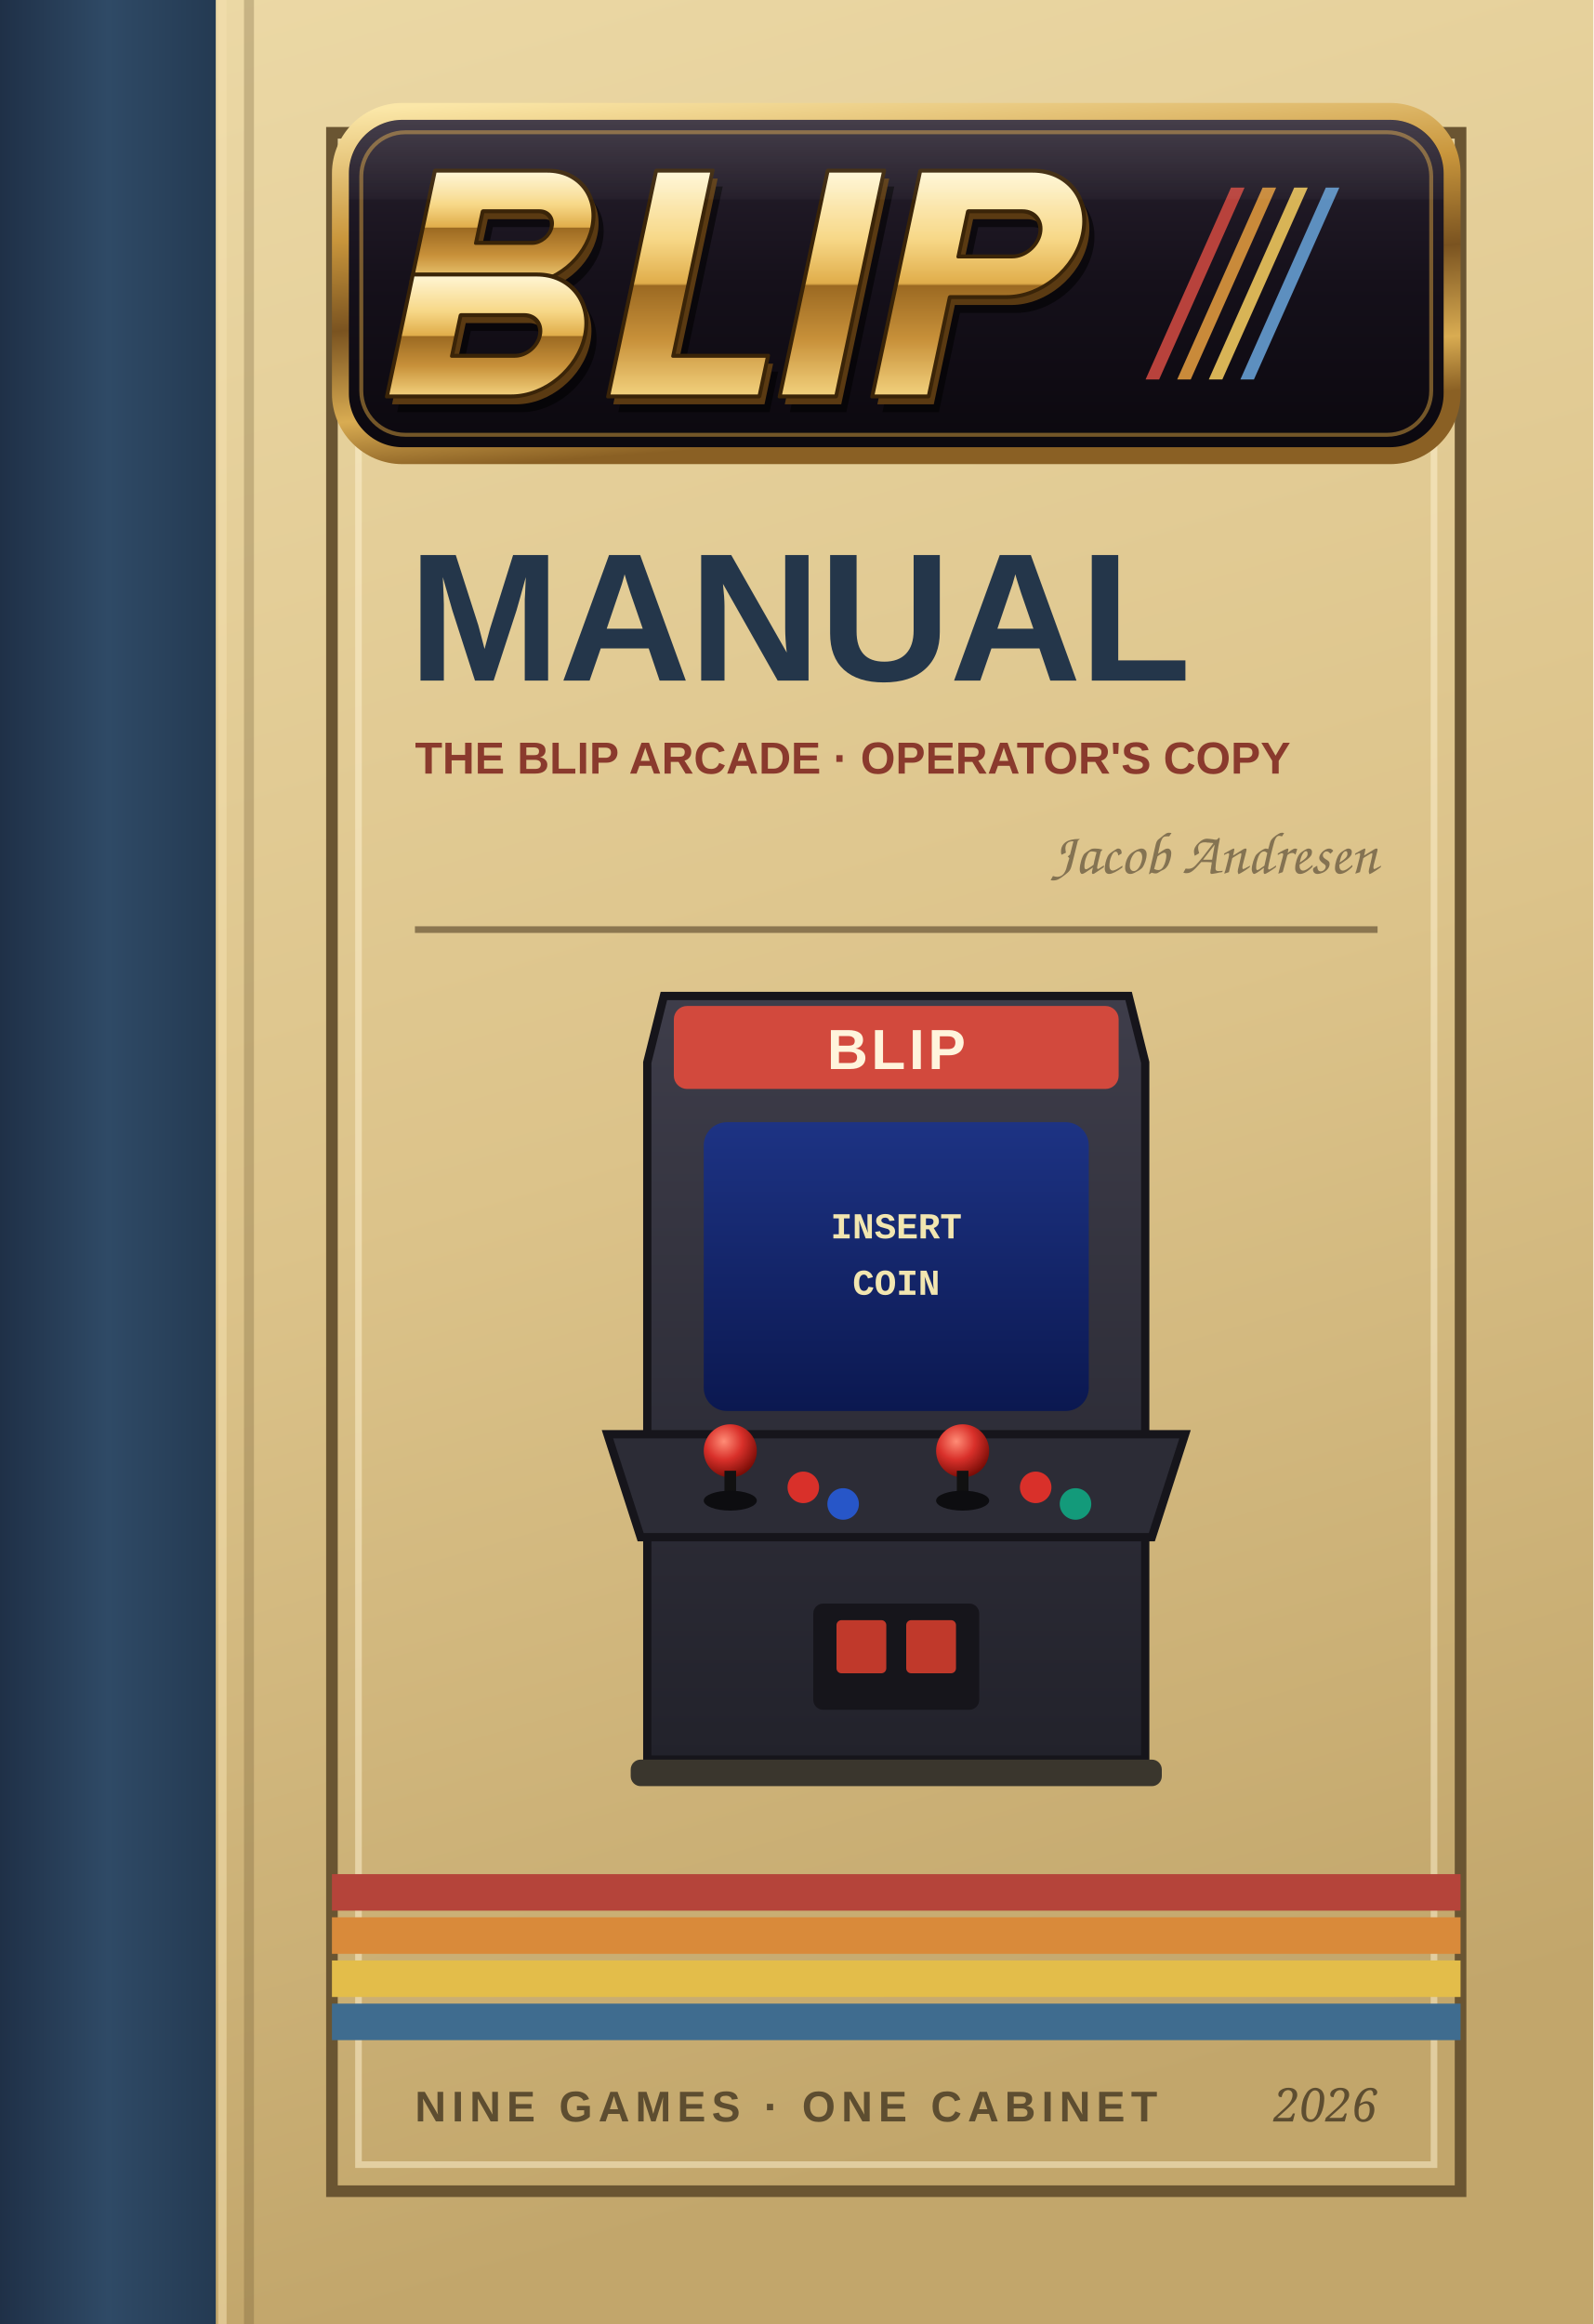
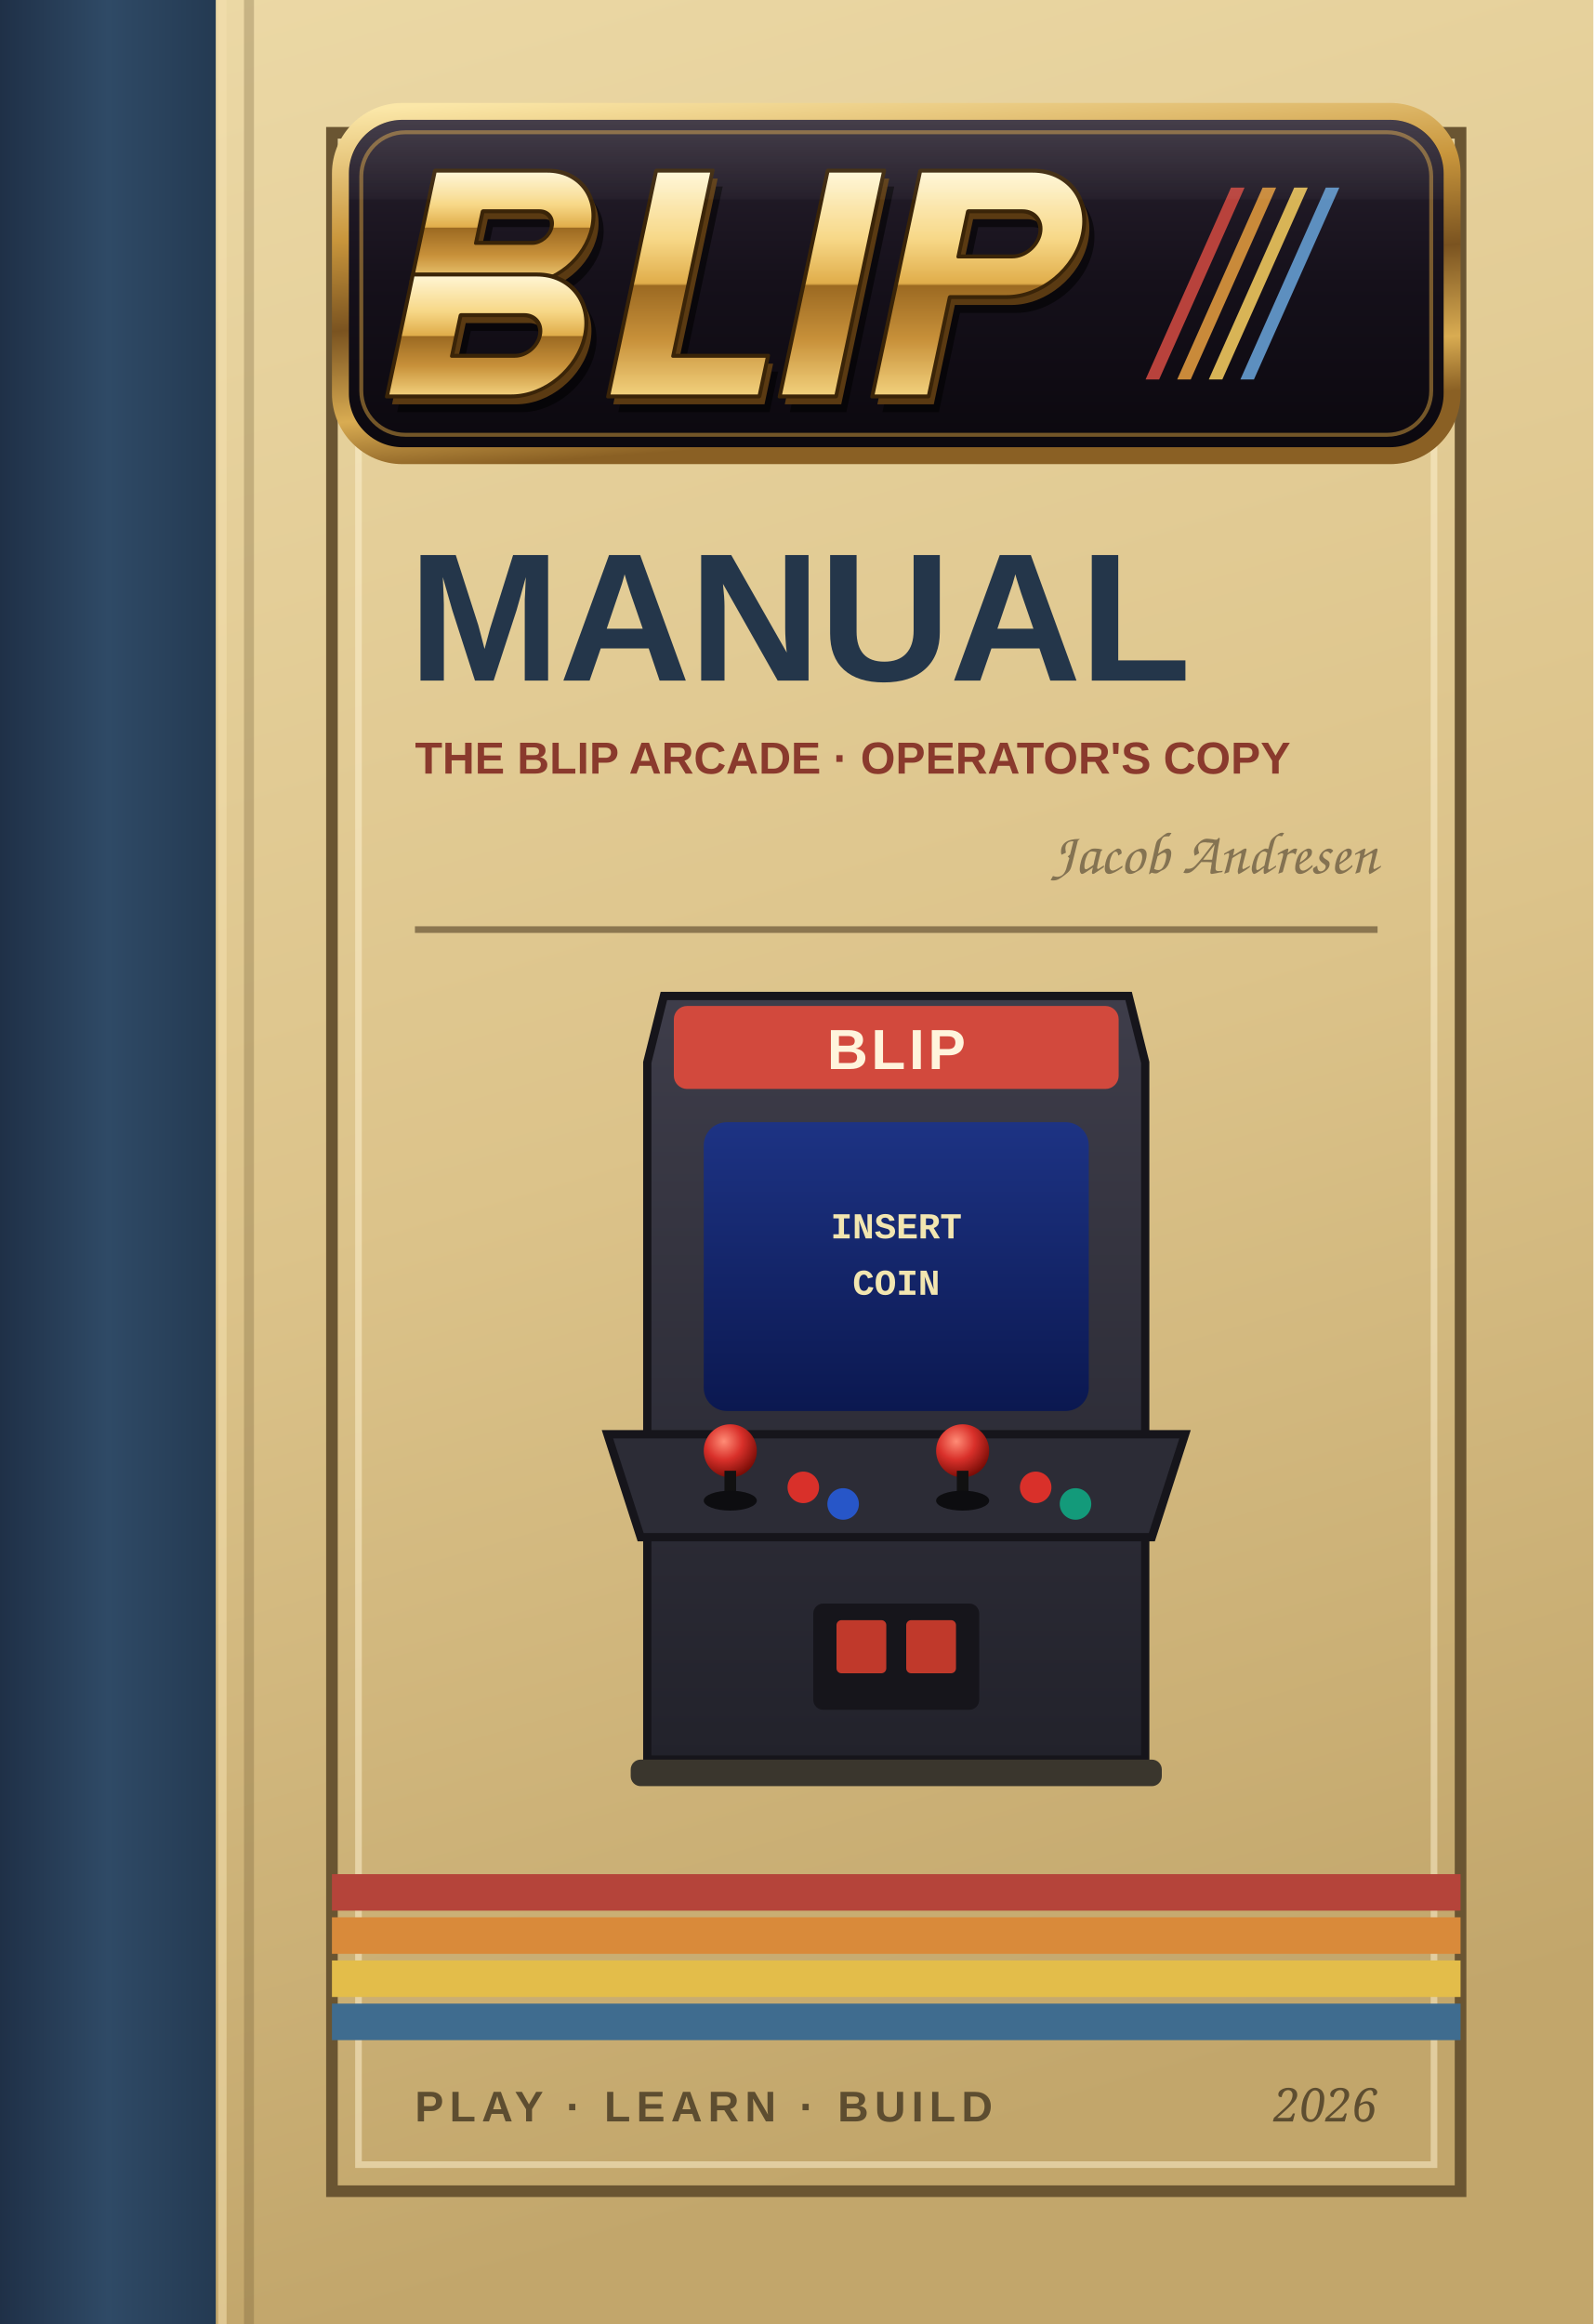
<svg xmlns="http://www.w3.org/2000/svg" viewBox="0 0 96 140" role="img" aria-labelledby="title">
  <defs>
    <linearGradient id="cloth" x2=".2" y2="1">
      <stop stop-color="#ecd9a6" />
      <stop offset=".55" stop-color="#dcc38a" />
      <stop offset="1" stop-color="#c2a66b" />
    </linearGradient>
    <linearGradient id="band" x2="1">
      <stop stop-color="#1f3047" />
      <stop offset=".5" stop-color="#2f4a66" />
      <stop offset="1" stop-color="#243a52" />
    </linearGradient>
    <linearGradient id="screen" x2="0" y2="1">
      <stop stop-color="#1d3384" />
      <stop offset="1" stop-color="#0b1850" />
    </linearGradient>
    <linearGradient id="case" x2="0" y2="1">
      <stop stop-color="#3e3d4a" />
      <stop offset="1" stop-color="#22222b" />
    </linearGradient>
    <radialGradient id="ball" cx=".38" cy=".32" r=".7">
      <stop stop-color="#ff8c76" />
      <stop offset=".5" stop-color="#d9302a" />
      <stop offset="1" stop-color="#7a0d07" />
    </radialGradient>
  </defs>
  <rect width="96" height="140" fill="url(#cloth)" />
  <rect width="13" height="140" fill="url(#band)" />
  <path d="M13.4 0v140" stroke="#f3dfae" stroke-opacity=".55" stroke-width=".5" />
  <path d="M15 0v140" stroke="#5d4826" stroke-opacity=".25" stroke-width=".6" />
  <rect x="20" y="8" width="68" height="124" fill="none" stroke="#6a5532" stroke-width=".7" />
  <rect x="21.6" y="9.6" width="64.8" height="120.8" fill="none" stroke="#fff4d4" stroke-opacity=".5" stroke-width=".4" />
  <g transform="translate(20 6.2) scale(0.68)">
    <defs>
      <linearGradient id="logo-lacquer" x2="0" y2="1">
        <stop offset="0" stop-color="#2a2230" />
        <stop offset=".5" stop-color="#15101a" />
        <stop offset="1" stop-color="#0b080e" />
      </linearGradient>
      <linearGradient id="logo-gloss" x2="0" y2="1">
        <stop offset="0" stop-color="#fff" stop-opacity=".13" />
        <stop offset=".48" stop-color="#fff" stop-opacity=".03" />
        <stop offset=".49" stop-color="#fff" stop-opacity="0" />
      </linearGradient>
      <linearGradient id="logo-rim" x1="0" y1="0" x2=".25" y2="1">
        <stop offset="0" stop-color="#fbe7a8" />
        <stop offset=".35" stop-color="#c9963c" />
        <stop offset=".6" stop-color="#7a5320" />
        <stop offset=".85" stop-color="#d9ac52" />
        <stop offset="1" stop-color="#8a6024" />
      </linearGradient>
      <linearGradient id="logo-gold" x2="0" y2="1">
        <stop offset="0" stop-color="#fff6d6" />
        <stop offset=".3" stop-color="#f7d888" />
        <stop offset=".5" stop-color="#e0ad4a" />
        <stop offset=".51" stop-color="#9c6a22" />
        <stop offset=".75" stop-color="#c8913a" />
        <stop offset="1" stop-color="#f3d27e" />
      </linearGradient>
      <g id="logo-letters" fill-rule="evenodd">
        <path d="M7 6h10a5 5 0 0 1 0 10H7zM12 9.6v2.8h5a1.4 1.4 0 0 0 0-2.8z" />
        <path d="M7 15.2h11a5.4 5.4 0 0 1 0 10.8H7zM12 18.8v3.6h5.6a1.8 1.8 0 0 0 0-3.6z" />
        <path d="M26.6 6h5v16.4h8.4V26H26.6z" />
        <path d="M41.8 6h5v20h-5z" />
        <path d="M50 6h10a5.6 5.6 0 0 1 0 11.2h-5V26h-5zM55 9.6v4h4.8a2 2 0 0 0 0-4z" />
      </g>
    </defs>
    <rect x=".75" y=".75" width="98.5" height="30.5" rx="5.5" fill="url(#logo-lacquer)" stroke="url(#logo-rim)" stroke-width="1.5" />
    <rect x="2.6" y="2.6" width="94.8" height="26.8" rx="3.9" fill="none" stroke="#c9963c" stroke-opacity=".55" stroke-width=".35" />
    <g transform="skewX(-24)">
      <path d="M83 7.5h1.2v17H83z" fill="#b8423c" />
      <path d="M85.8 7.5h1.2v17h-1.2z" fill="#c98a3a" />
      <path d="M88.6 7.5h1.2v17h-1.2z" fill="#d8b456" />
      <path d="M91.4 7.5h1.2v17h-1.2z" fill="#5d8fbf" />
    </g>
    <g transform="translate(3.4 0) skewX(-12)">
      <use href="#logo-letters" transform="translate(1.2 1.4)" fill="#000" fill-opacity=".55" />
      <use href="#logo-letters" transform="translate(.6 .7)" fill="#5a3a12" />
      <use href="#logo-letters" fill="url(#logo-gold)" stroke="#3a2408" stroke-width=".35" stroke-linejoin="round" />
    </g>
    <rect x="1.5" y="1.5" width="97" height="14.5" rx="4.8" fill="url(#logo-gloss)" />
  </g>
  <text x="24.6" y="41" fill="#24364a" font-family="Arial Black,Arial,sans-serif" font-size="11" font-weight="900" letter-spacing="-.1">MANUAL</text>
  <text x="25" y="46.6" fill="#8a3a2d" font-family="Arial,sans-serif" font-size="2.7" font-weight="700" textLength="56" lengthAdjust="spacingAndGlyphs">THE BLIP ARCADE · OPERATOR'S COPY</text>
  <text x="83" y="52.6" fill="#5f5139" fill-opacity=".7" font-family="Snell Roundhand,Apple Chancery,Segoe Script,Z003,URW Chancery L,Brush Script MT,cursive" font-size="3.6" font-style="italic" text-anchor="end">Jacob Andresen</text>
  <path d="M25 56h58" stroke="#8b7650" stroke-width=".4" />
  <g>
    <path d="M40 60h28l1 4v42h-30V64z" fill="url(#case)" stroke="#16151b" stroke-width=".5" />
    <rect x="40.6" y="60.6" width="26.8" height="5" rx=".8" fill="#d2493d" />
    <text x="54" y="64.4" fill="#fff4dc" font-family="Arial Black,Arial,sans-serif" font-size="3.4" font-weight="900" text-anchor="middle" letter-spacing=".2">BLIP</text>
    <rect x="42.4" y="67.6" width="23.2" height="17.4" rx="1.4" fill="url(#screen)" />
    <text x="54" y="74.6" fill="#f2e6b0" font-family="Courier New,monospace" font-size="2.2" font-weight="700" text-anchor="middle">INSERT</text>
    <text x="54" y="78" fill="#f2e6b0" font-family="Courier New,monospace" font-size="2.2" font-weight="700" text-anchor="middle">COIN</text>
    <path d="M36.6 86.4h34.8l-2 6.2H38.6z" fill="#2c2c36" stroke="#16151b" stroke-width=".5" />
    <circle cx="44" cy="87.4" r="1.6" fill="url(#ball)" />
    <path d="M44 88.6v1.6" stroke="#111" stroke-width=".7" />
    <ellipse cx="44" cy="90.4" rx="1.6" ry=".6" fill="#0d0d10" />
    <circle cx="48.4" cy="89.6" r=".95" fill="#d9302a" />
    <circle cx="50.8" cy="90.6" r=".95" fill="#2756c8" />
    <circle cx="58" cy="87.4" r="1.6" fill="url(#ball)" />
    <path d="M58 88.6v1.6" stroke="#111" stroke-width=".7" />
    <ellipse cx="58" cy="90.4" rx="1.6" ry=".6" fill="#0d0d10" />
    <circle cx="62.4" cy="89.6" r=".95" fill="#d9302a" />
    <circle cx="64.8" cy="90.6" r=".95" fill="#139a7a" />
    <rect x="49" y="96.6" width="10" height="6.4" rx=".6" fill="#16151b" />
    <rect x="50.4" y="97.6" width="3" height="3.2" rx=".3" fill="#c0392b" />
    <rect x="54.6" y="97.6" width="3" height="3.2" rx=".3" fill="#c0392b" />
    <rect x="38" y="106" width="32" height="1.6" rx=".6" fill="#3a362d" />
  </g>
  <path d="M20 114h68" stroke="#b5443a" stroke-width="2.2" />
  <path d="M20 116.6h68" stroke="#d98a3a" stroke-width="2.2" />
  <path d="M20 119.2h68" stroke="#e3bd4a" stroke-width="2.2" />
  <path d="M20 121.8h68" stroke="#3f6c8f" stroke-width="2.2" />
-   <text x="25" y="127.8" fill="#5d4d30" font-family="Arial,sans-serif" font-size="2.6" font-weight="700" letter-spacing=".35">NINE GAMES · ONE CABINET</text>
+   <text x="25" y="127.8" fill="#5d4d30" font-family="Arial,sans-serif" font-size="2.6" font-weight="700" letter-spacing=".35">PLAY · LEARN · BUILD</text>
  <text x="83" y="127.8" fill="#5d4d30" font-family="Georgia,serif" font-size="2.8" font-style="italic" text-anchor="end">2026</text>
</svg>
